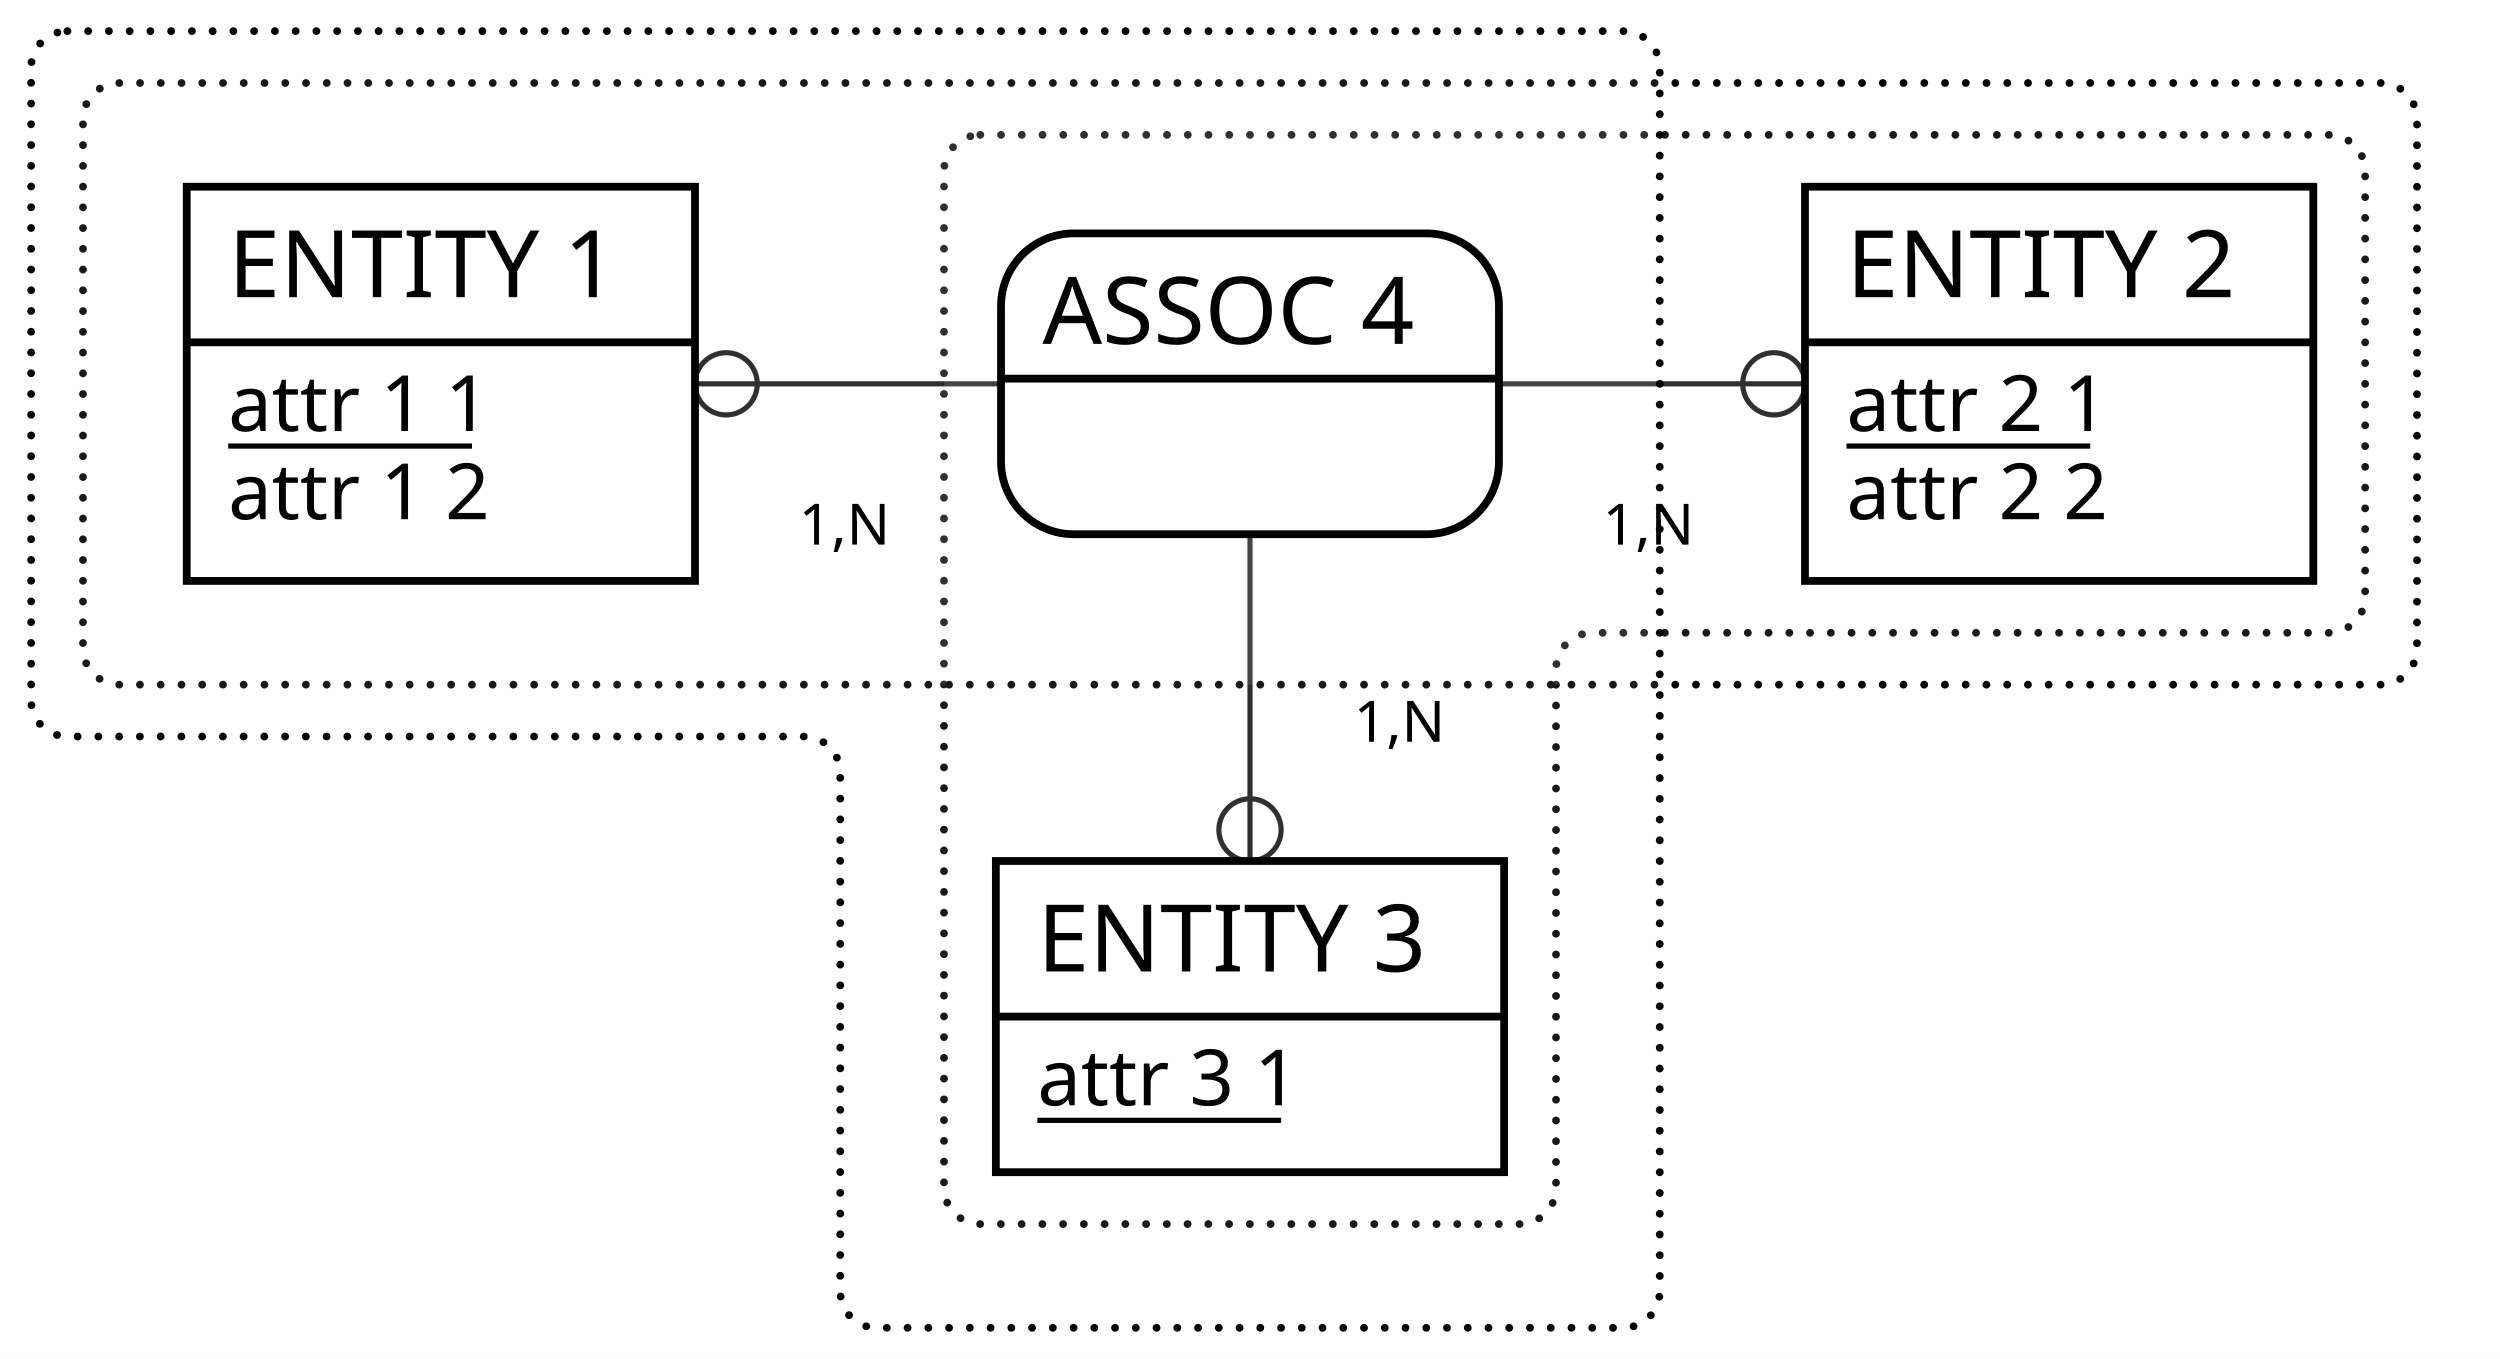
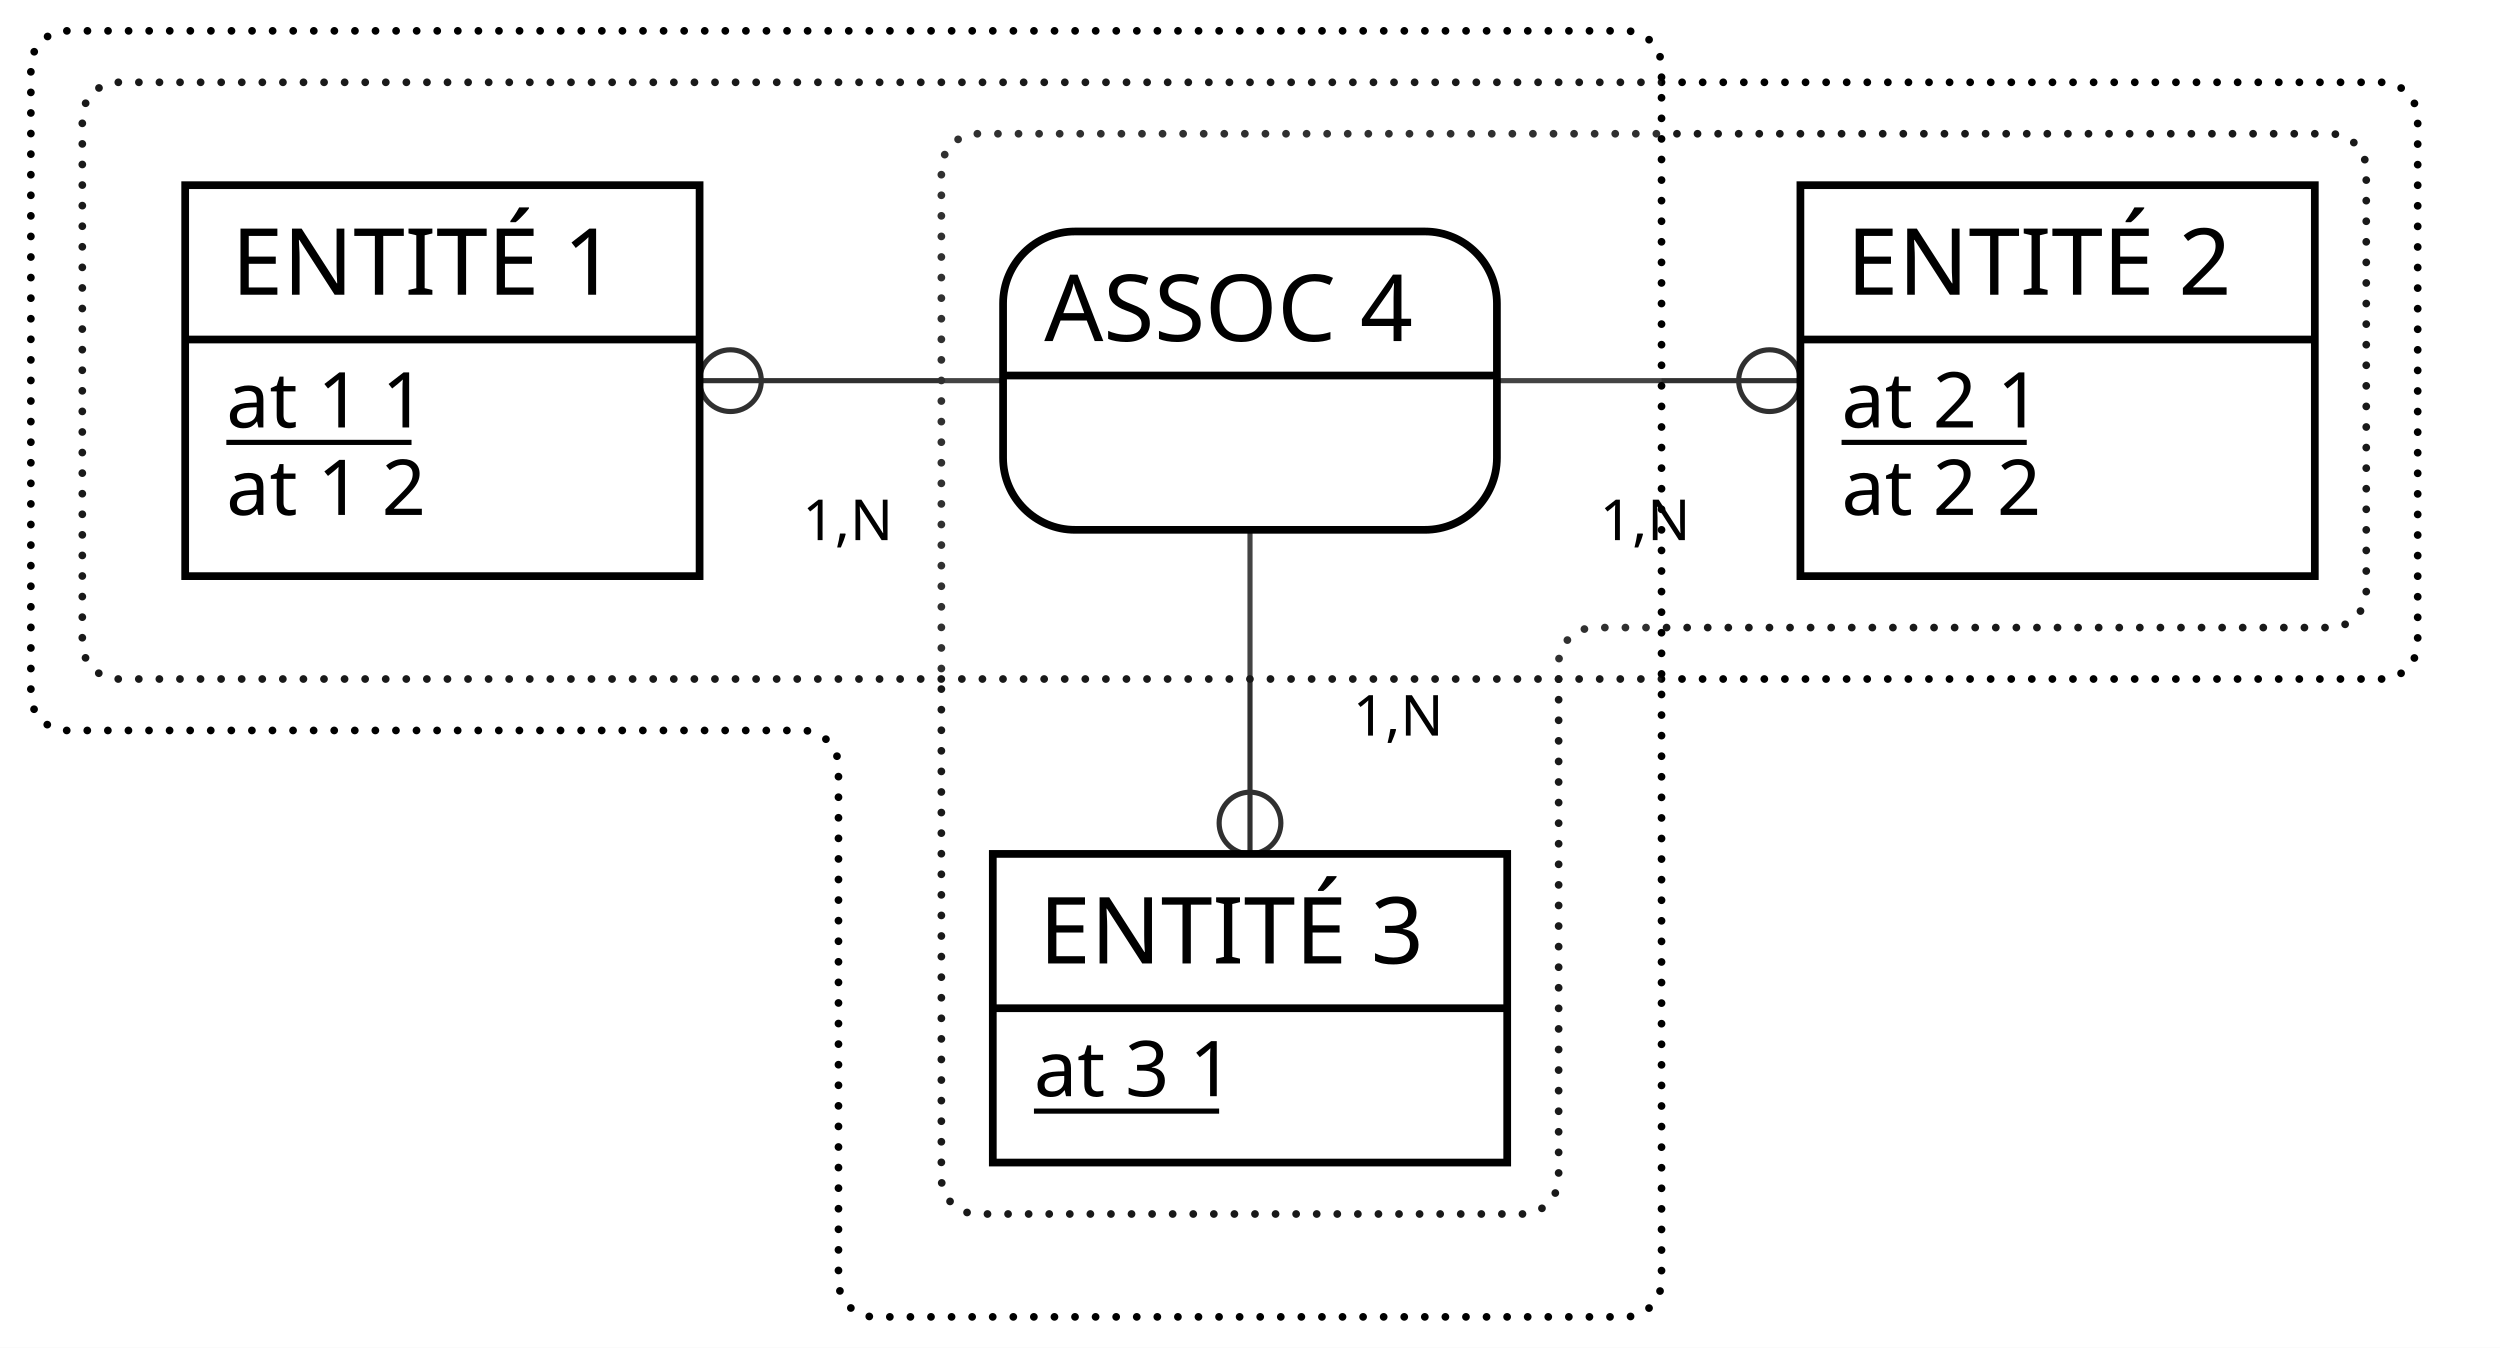
- <svg xmlns="http://www.w3.org/2000/svg" width="482" height="262" viewBox="0 0 482 262">
-   <rect x="0" y="0" width="482" height="262" fill="#FFFFFF" stroke="none" stroke-width="0" />
+ <svg xmlns="http://www.w3.org/2000/svg" width="486" height="262" viewBox="0 0 486 262">
+   <rect x="0" y="0" width="486" height="262" fill="#FFFFFF" stroke="none" stroke-width="0" />
  <g>
-     <circle cx="140" cy="74" r="6" stroke="#000000" stroke-width="1" fill="#FFFFFF55" />
-     <line x1="85" y1="74" x2="241" y2="74" stroke="#000000" stroke-width="1" />
-     <circle cx="241" cy="160" r="6" stroke="#000000" stroke-width="1" fill="#FFFFFF55" />
-     <line x1="241" y1="196" x2="241" y2="74" stroke="#000000" stroke-width="1" />
-     <circle cx="342" cy="74" r="6" stroke="#000000" stroke-width="1" fill="#FFFFFF55" />
-     <line x1="397" y1="74" x2="241" y2="74" stroke="#000000" stroke-width="1" />
+     <circle cx="142" cy="74" r="6" stroke="#000000" stroke-width="1" fill="#FFFFFF55" />
+     <line x1="86" y1="74" x2="243" y2="74" stroke="#000000" stroke-width="1" />
+     <circle cx="243" cy="160" r="6" stroke="#000000" stroke-width="1" fill="#FFFFFF55" />
+     <line x1="243" y1="196" x2="243" y2="74" stroke="#000000" stroke-width="1" />
+     <circle cx="344" cy="74" r="6" stroke="#000000" stroke-width="1" fill="#FFFFFF55" />
+     <line x1="400" y1="74" x2="243" y2="74" stroke="#000000" stroke-width="1" />
    <g>
-       <path d="M189 26 L449 26 a7 7 0 0 1 7 7 L456 115 a7 7 0 0 1 -7 7 L307 122 a7 7 0 0 0 -7 7 L300 229 a7 7 0 0 1 -7 7 L189 236 a7 7 0 0 1 -7 -7 L182 33 a7 7 0 0 1 7 -7" fill="#FFFFFF" stroke="none" stroke-width="0" opacity="0.1" />
-       <path d="M189 26 L449 26 a7 7 0 0 1 7 7 L456 115 a7 7 0 0 1 -7 7 L307 122 a7 7 0 0 0 -7 7 L300 229 a7 7 0 0 1 -7 7 L189 236 a7 7 0 0 1 -7 -7 L182 33 a7 7 0 0 1 7 -7" fill="none" stroke="#000000" stroke-width="1.5" stroke-dasharray="0,4" stroke-linecap="round" />
-       <path d="M23 16 L459 16 a7 7 0 0 1 7 7 L466 125 a7 7 0 0 1 -7 7 L23 132 a7 7 0 0 1 -7 -7 L16 23 a7 7 0 0 1 7 -7" fill="#FFFFFF" stroke="none" stroke-width="0" opacity="0.1" />
-       <path d="M23 16 L459 16 a7 7 0 0 1 7 7 L466 125 a7 7 0 0 1 -7 7 L23 132 a7 7 0 0 1 -7 -7 L16 23 a7 7 0 0 1 7 -7" fill="none" stroke="#000000" stroke-width="1.5" stroke-dasharray="0,4" stroke-linecap="round" />
-       <path d="M13 6 L313 6 a7 7 0 0 1 7 7 L320 249 a7 7 0 0 1 -7 7 L169 256 a7 7 0 0 1 -7 -7 L162 149 a7 7 0 0 0 -7 -7 L13 142 a7 7 0 0 1 -7 -7 L6 13 a7 7 0 0 1 7 -7" fill="#FFFFFF" stroke="none" stroke-width="0" opacity="0.1" />
-       <path d="M13 6 L313 6 a7 7 0 0 1 7 7 L320 249 a7 7 0 0 1 -7 7 L169 256 a7 7 0 0 1 -7 -7 L162 149 a7 7 0 0 0 -7 -7 L13 142 a7 7 0 0 1 -7 -7 L6 13 a7 7 0 0 1 7 -7" fill="none" stroke="#000000" stroke-width="1.5" stroke-dasharray="0,4" stroke-linecap="round" />
-       <path d="M275 45 a14 14 90 0 1 14 14 V73 h-96 V59 a14 14 90 0 1 14 -14" fill="#FFFFFF" stroke="#FFFFFF" stroke-width="0" />
-       <path d="M289 73 v16 a14 14 90 0 1 -14 14 H207 a14 14 90 0 1 -14 -14 V73 H96" fill="#FFFFFF" stroke="#FFFFFF" stroke-width="0" />
-       <rect x="193" y="45" width="96" height="58" fill="none" rx="14" stroke="#000000" stroke-width="1.5" />
-       <line x1="193" y1="73" x2="289" y2="73" stroke="#000000" stroke-width="1.5" />
-       <text x="201" y="66.3" fill="#000000" font-family="Copperplate" font-size="18">ASSOC 4</text>
+       <path d="M190 26 L453 26 a7 7 0 0 1 7 7 L460 115 a7 7 0 0 1 -7 7 L310 122 a7 7 0 0 0 -7 7 L303 229 a7 7 0 0 1 -7 7 L190 236 a7 7 0 0 1 -7 -7 L183 33 a7 7 0 0 1 7 -7" fill="#FFFFFF" stroke="none" stroke-width="0" opacity="0.1" />
+       <path d="M190 26 L453 26 a7 7 0 0 1 7 7 L460 115 a7 7 0 0 1 -7 7 L310 122 a7 7 0 0 0 -7 7 L303 229 a7 7 0 0 1 -7 7 L190 236 a7 7 0 0 1 -7 -7 L183 33 a7 7 0 0 1 7 -7" fill="none" stroke="#000000" stroke-width="1.5" stroke-dasharray="0,4" stroke-linecap="round" />
+       <path d="M23 16 L463 16 a7 7 0 0 1 7 7 L470 125 a7 7 0 0 1 -7 7 L23 132 a7 7 0 0 1 -7 -7 L16 23 a7 7 0 0 1 7 -7" fill="#FFFFFF" stroke="none" stroke-width="0" opacity="0.1" />
+       <path d="M23 16 L463 16 a7 7 0 0 1 7 7 L470 125 a7 7 0 0 1 -7 7 L23 132 a7 7 0 0 1 -7 -7 L16 23 a7 7 0 0 1 7 -7" fill="none" stroke="#000000" stroke-width="1.5" stroke-dasharray="0,4" stroke-linecap="round" />
+       <path d="M13 6 L316 6 a7 7 0 0 1 7 7 L323 249 a7 7 0 0 1 -7 7 L170 256 a7 7 0 0 1 -7 -7 L163 149 a7 7 0 0 0 -7 -7 L13 142 a7 7 0 0 1 -7 -7 L6 13 a7 7 0 0 1 7 -7" fill="#FFFFFF" stroke="none" stroke-width="0" opacity="0.1" />
+       <path d="M13 6 L316 6 a7 7 0 0 1 7 7 L323 249 a7 7 0 0 1 -7 7 L170 256 a7 7 0 0 1 -7 -7 L163 149 a7 7 0 0 0 -7 -7 L13 142 a7 7 0 0 1 -7 -7 L6 13 a7 7 0 0 1 7 -7" fill="none" stroke="#000000" stroke-width="1.5" stroke-dasharray="0,4" stroke-linecap="round" />
+       <path d="M277 45 a14 14 90 0 1 14 14 V73 h-96 V59 a14 14 90 0 1 14 -14" fill="#FFFFFF" stroke="#FFFFFF" stroke-width="0" />
+       <path d="M291 73 v16 a14 14 90 0 1 -14 14 H209 a14 14 90 0 1 -14 -14 V73 H96" fill="#FFFFFF" stroke="#FFFFFF" stroke-width="0" />
+       <rect x="195" y="45" width="96" height="58" fill="none" rx="14" stroke="#000000" stroke-width="1.5" />
+       <line x1="195" y1="73" x2="291" y2="73" stroke="#000000" stroke-width="1.5" />
+       <text x="203" y="66.3" fill="#000000" font-family="Copperplate" font-size="18">ASSOC 4</text>
    </g>
-     <text x="154" y="105" fill="#000000" font-family="Futura" font-size="11">1,N</text>
-     <text x="261" y="143" fill="#000000" font-family="Futura" font-size="11">1,N</text>
-     <text x="309" y="105" fill="#000000" font-family="Futura" font-size="11">1,N</text>
+     <text x="156" y="105" fill="#000000" font-family="Futura" font-size="11">1,N</text>
+     <text x="263" y="143" fill="#000000" font-family="Futura" font-size="11">1,N</text>
+     <text x="311" y="105" fill="#000000" font-family="Futura" font-size="11">1,N</text>
  </g>
  <g>
    <g>
-       <rect x="36" y="36" width="98" height="30" fill="#FFFFFF" stroke="none" stroke-width="0" opacity="1" />
-       <rect x="36" y="66" width="98" height="46" fill="#FFFFFF" stroke="none" stroke-width="0" opacity="1" />
-       <rect x="36" y="36" width="98" height="76" fill="none" stroke="#000000" stroke-width="1.5" opacity="1" />
-       <line x1="36" y1="66" x2="134" y2="66" stroke="#000000" stroke-width="1.5" />
+       <rect x="36" y="36" width="100" height="30" fill="#FFFFFF" stroke="none" stroke-width="0" opacity="1" />
+       <rect x="36" y="66" width="100" height="46" fill="#FFFFFF" stroke="none" stroke-width="0" opacity="1" />
+       <rect x="36" y="36" width="100" height="76" fill="none" stroke="#000000" stroke-width="1.5" opacity="1" />
+       <line x1="36" y1="66" x2="136" y2="66" stroke="#000000" stroke-width="1.5" />
    </g>
-     <text x="44" y="57.3" fill="#000000" font-family="Copperplate" font-size="18">ENTITY 1</text>
-     <text x="44" y="83.1" fill="#000000" font-family="Gill Sans" font-size="15">attr 1 1</text>
-     <line x1="44" y1="86" x2="91" y2="86" stroke="#000000" stroke-width="1" />
-     <text x="44" y="100.1" fill="#000000" font-family="Gill Sans" font-size="15">attr 1 2</text>
+     <text x="45" y="57.3" fill="#000000" font-family="Copperplate" font-size="18">ENTITÉ 1</text>
+     <text x="44" y="83.1" fill="#000000" font-family="Gill Sans" font-size="15">at 1 1</text>
+     <line x1="44" y1="86" x2="80" y2="86" stroke="#000000" stroke-width="1" />
+     <text x="44" y="100.1" fill="#000000" font-family="Gill Sans" font-size="15">at 1 2</text>
  </g>
  <g>
    <g>
-       <rect x="348" y="36" width="98" height="30" fill="#FFFFFF" stroke="none" stroke-width="0" opacity="1" />
-       <rect x="348" y="66" width="98" height="46" fill="#FFFFFF" stroke="none" stroke-width="0" opacity="1" />
-       <rect x="348" y="36" width="98" height="76" fill="none" stroke="#000000" stroke-width="1.5" opacity="1" />
-       <line x1="348" y1="66" x2="446" y2="66" stroke="#000000" stroke-width="1.5" />
+       <rect x="350" y="36" width="100" height="30" fill="#FFFFFF" stroke="none" stroke-width="0" opacity="1" />
+       <rect x="350" y="66" width="100" height="46" fill="#FFFFFF" stroke="none" stroke-width="0" opacity="1" />
+       <rect x="350" y="36" width="100" height="76" fill="none" stroke="#000000" stroke-width="1.5" opacity="1" />
+       <line x1="350" y1="66" x2="450" y2="66" stroke="#000000" stroke-width="1.5" />
    </g>
-     <text x="356" y="57.3" fill="#000000" font-family="Copperplate" font-size="18">ENTITY 2</text>
-     <text x="356" y="83.1" fill="#000000" font-family="Gill Sans" font-size="15">attr 2 1</text>
-     <line x1="356" y1="86" x2="403" y2="86" stroke="#000000" stroke-width="1" />
-     <text x="356" y="100.1" fill="#000000" font-family="Gill Sans" font-size="15">attr 2 2</text>
+     <text x="359" y="57.3" fill="#000000" font-family="Copperplate" font-size="18">ENTITÉ 2</text>
+     <text x="358" y="83.1" fill="#000000" font-family="Gill Sans" font-size="15">at 2 1</text>
+     <line x1="358" y1="86" x2="394" y2="86" stroke="#000000" stroke-width="1" />
+     <text x="358" y="100.1" fill="#000000" font-family="Gill Sans" font-size="15">at 2 2</text>
  </g>
  <g>
    <g>
-       <rect x="192" y="166" width="98" height="30" fill="#FFFFFF" stroke="none" stroke-width="0" opacity="1" />
-       <rect x="192" y="196" width="98" height="30" fill="#FFFFFF" stroke="none" stroke-width="0" opacity="1" />
-       <rect x="192" y="166" width="98" height="60" fill="none" stroke="#000000" stroke-width="1.5" opacity="1" />
-       <line x1="192" y1="196" x2="290" y2="196" stroke="#000000" stroke-width="1.5" />
+       <rect x="193" y="166" width="100" height="30" fill="#FFFFFF" stroke="none" stroke-width="0" opacity="1" />
+       <rect x="193" y="196" width="100" height="30" fill="#FFFFFF" stroke="none" stroke-width="0" opacity="1" />
+       <rect x="193" y="166" width="100" height="60" fill="none" stroke="#000000" stroke-width="1.5" opacity="1" />
+       <line x1="193" y1="196" x2="293" y2="196" stroke="#000000" stroke-width="1.5" />
    </g>
-     <text x="200" y="187.3" fill="#000000" font-family="Copperplate" font-size="18">ENTITY 3</text>
-     <text x="200" y="213.1" fill="#000000" font-family="Gill Sans" font-size="15">attr 3 1</text>
-     <line x1="200" y1="216" x2="247" y2="216" stroke="#000000" stroke-width="1" />
+     <text x="202" y="187.3" fill="#000000" font-family="Copperplate" font-size="18">ENTITÉ 3</text>
+     <text x="201" y="213.1" fill="#000000" font-family="Gill Sans" font-size="15">at 3 1</text>
+     <line x1="201" y1="216" x2="237" y2="216" stroke="#000000" stroke-width="1" />
  </g>
</svg>
